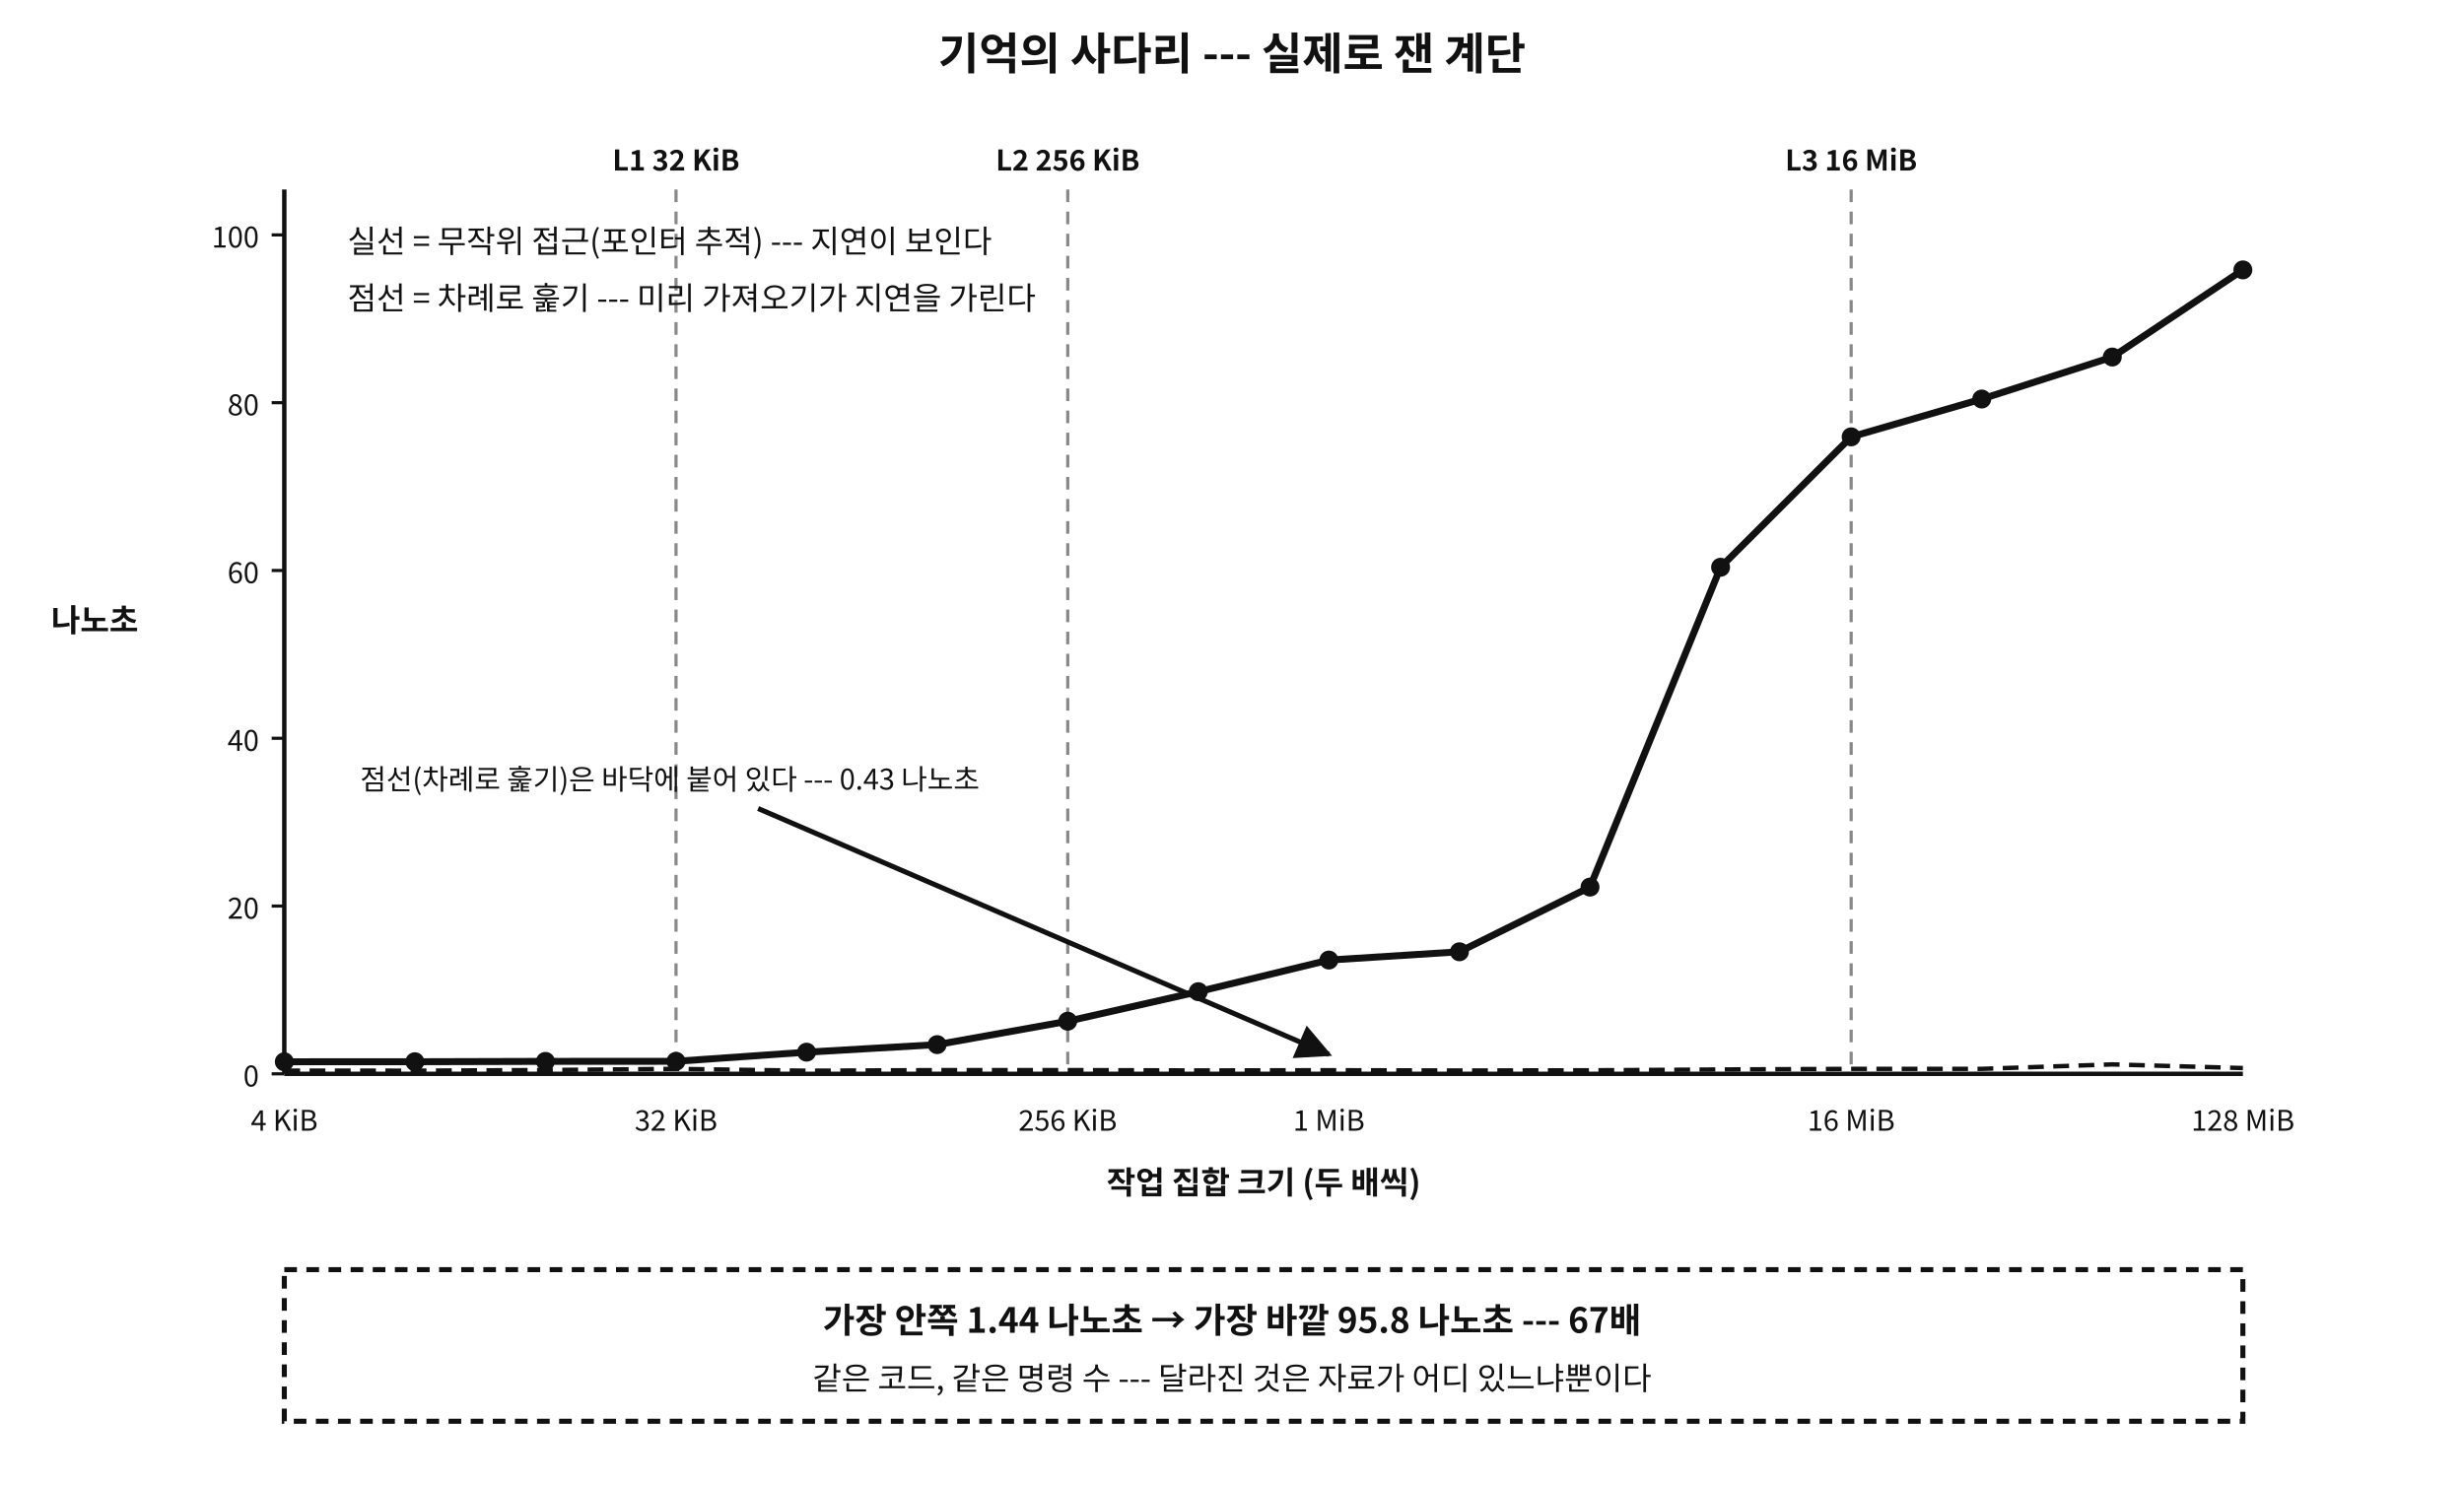
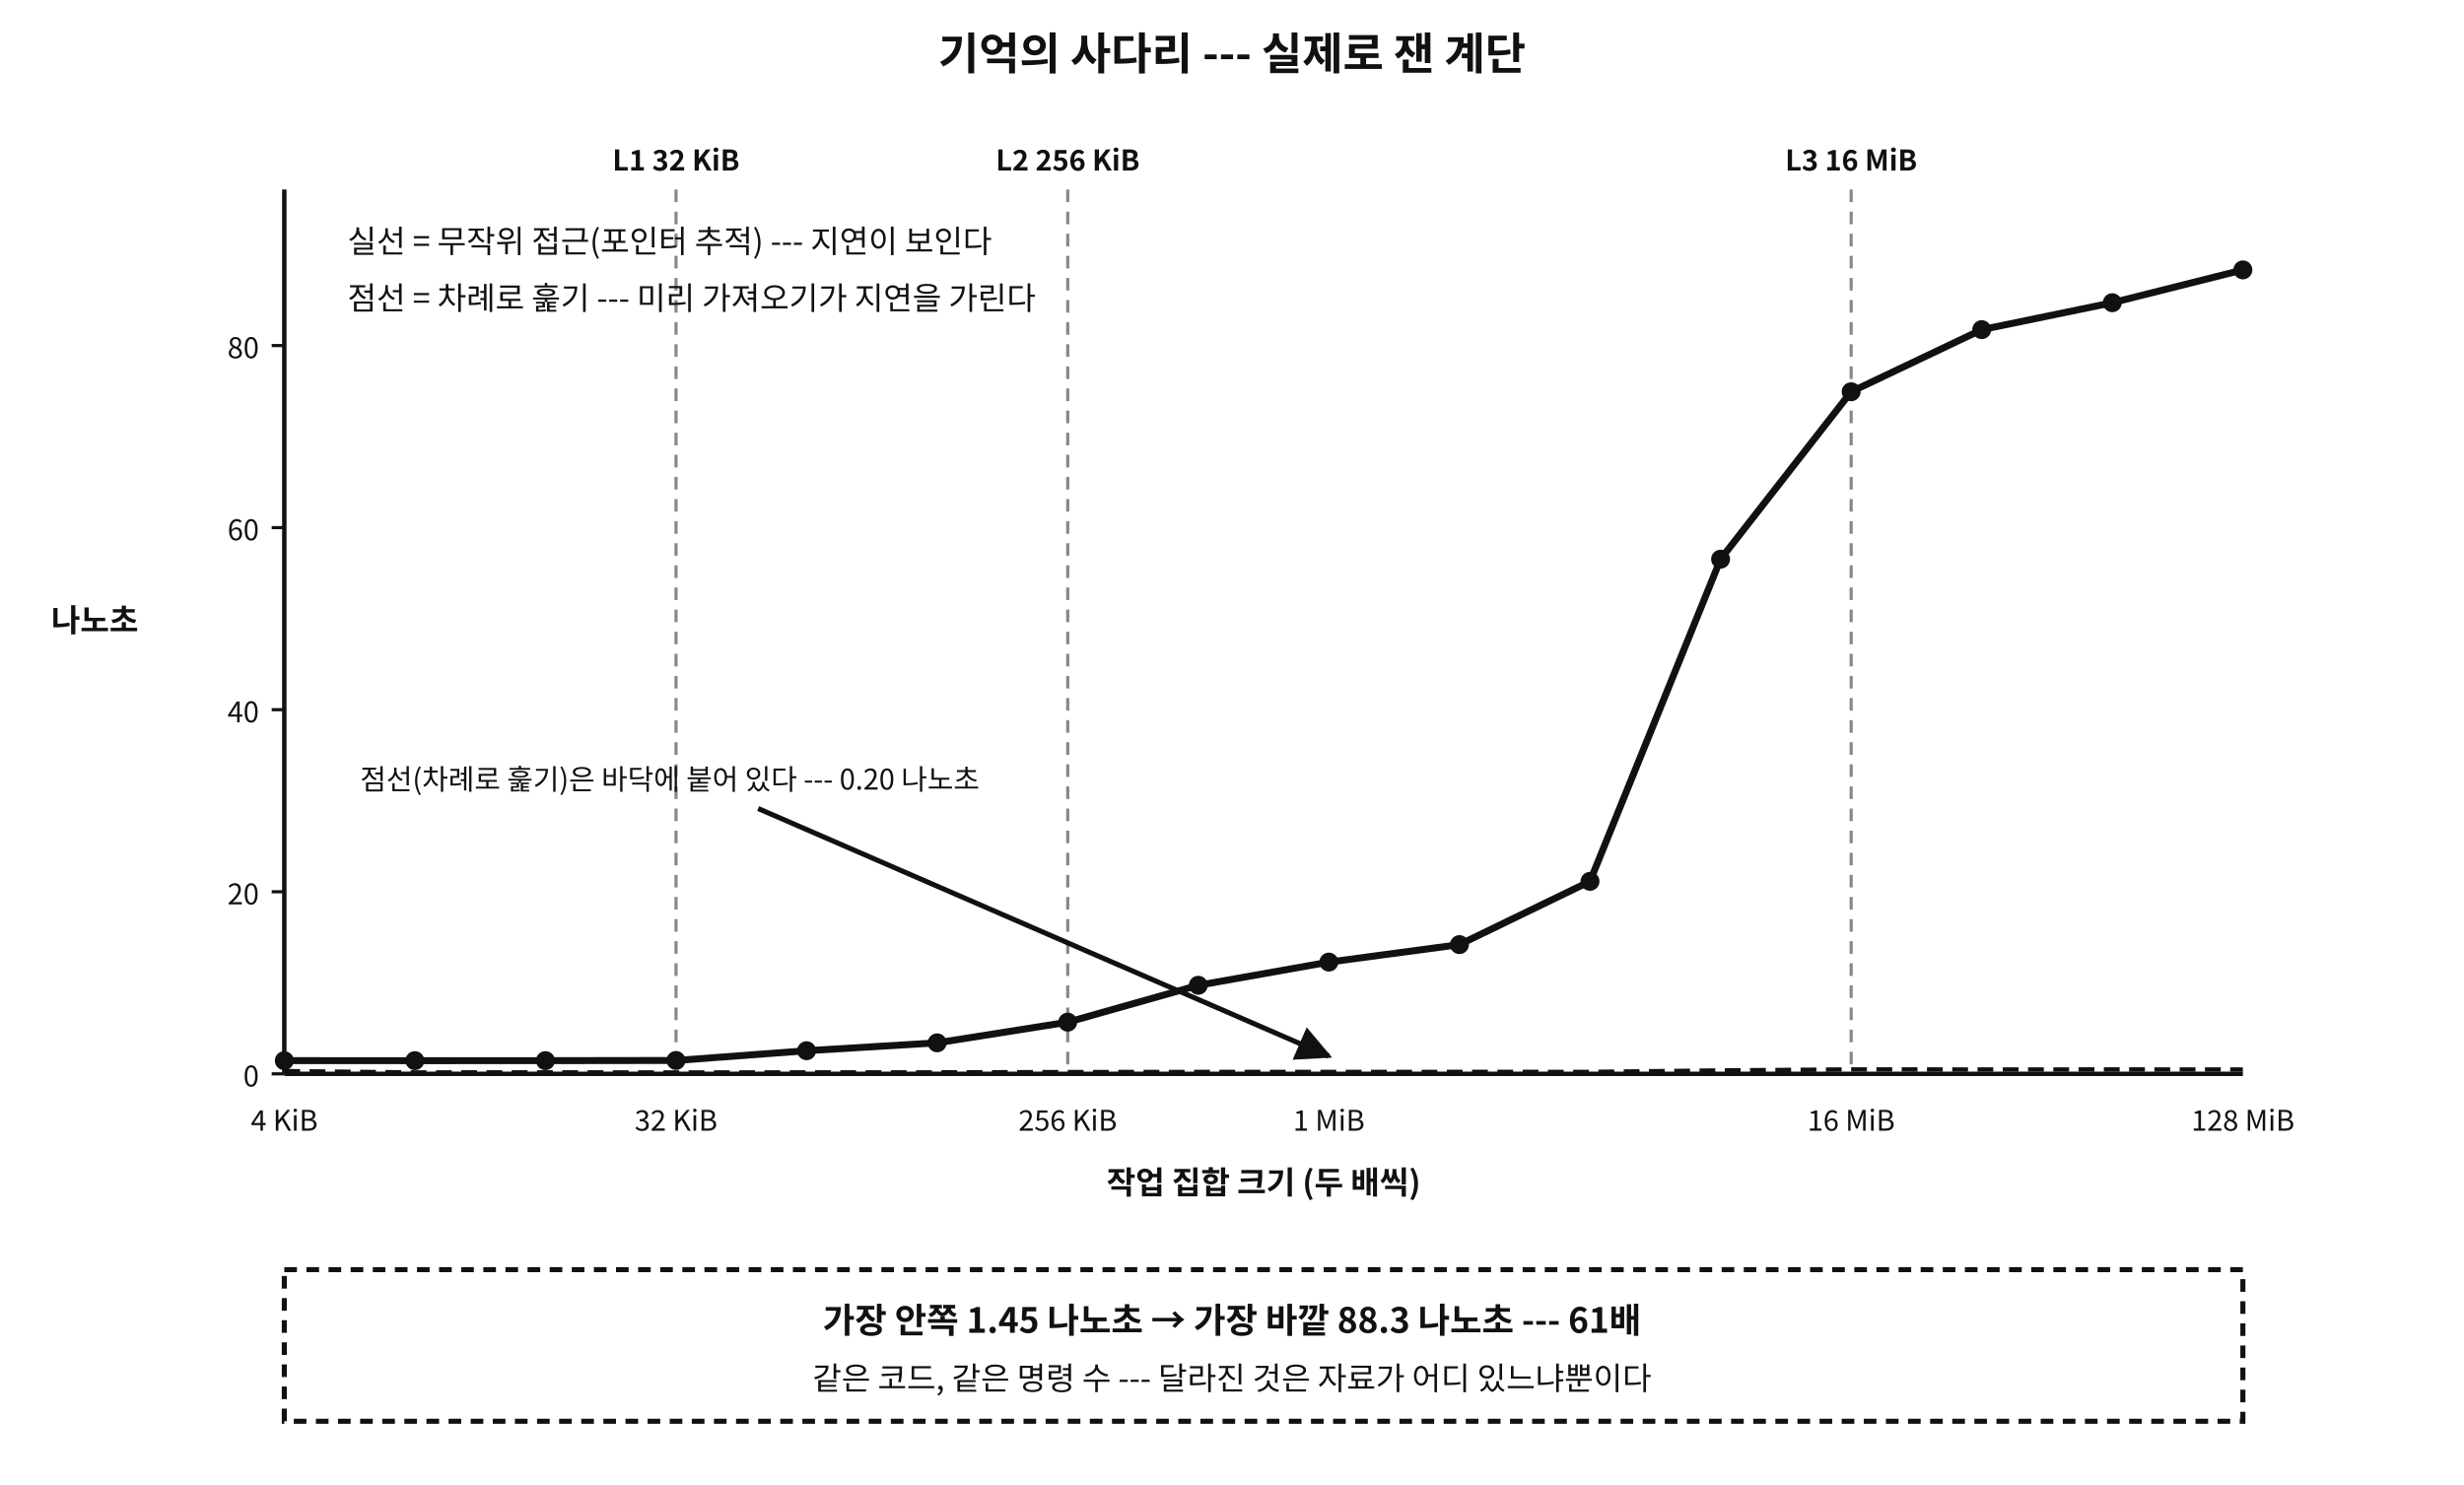
<svg xmlns="http://www.w3.org/2000/svg" viewBox="0 0 780 470" width="780" height="470" font-family="Noto Sans CJK KR, Noto Sans, sans-serif">
  <rect width="780" height="470" fill="none" />
  <defs>
    <marker id="a" viewBox="0 0 10 10" refX="9" refY="5" markerWidth="7" markerHeight="7" orient="auto-start-reverse">
      <path d="M0,0 L10,5 L0,10 z" fill="#111" />
    </marker>
    <pattern id="hatch" width="6" height="6" patternUnits="userSpaceOnUse" patternTransform="rotate(45)">
      <line x1="0" y1="0" x2="0" y2="6" stroke="#111" stroke-width="1" opacity="0.35" />
    </pattern>
  </defs>
  <text x="390.0" y="22" font-size="14" font-weight="bold" text-anchor="middle" fill="#111">기억의 사다리 --- 실제로 잰 계단</text>
  <line x1="90" y1="340" x2="710" y2="340" stroke="#111" stroke-width="1.4" />
  <line x1="90" y1="60" x2="90" y2="340" stroke="#111" stroke-width="1.4" />
  <line x1="86" y1="340.0" x2="90" y2="340.0" stroke="#111" stroke-width="1" />
  <text x="82" y="344.0" font-size="9" font-weight="normal" text-anchor="end" fill="#111">0</text>
-   <line x1="86" y1="286.876" x2="90" y2="286.876" stroke="#111" stroke-width="1" />
-   <text x="82" y="290.876" font-size="9" font-weight="normal" text-anchor="end" fill="#111">20</text>
-   <line x1="86" y1="233.751" x2="90" y2="233.751" stroke="#111" stroke-width="1" />
-   <text x="82" y="237.751" font-size="9" font-weight="normal" text-anchor="end" fill="#111">40</text>
-   <line x1="86" y1="180.627" x2="90" y2="180.627" stroke="#111" stroke-width="1" />
-   <text x="82" y="184.627" font-size="9" font-weight="normal" text-anchor="end" fill="#111">60</text>
-   <line x1="86" y1="127.502" x2="90" y2="127.502" stroke="#111" stroke-width="1" />
-   <text x="82" y="131.502" font-size="9" font-weight="normal" text-anchor="end" fill="#111">80</text>
-   <line x1="86" y1="74.378" x2="90" y2="74.378" stroke="#111" stroke-width="1" />
-   <text x="82" y="78.378" font-size="9" font-weight="normal" text-anchor="end" fill="#111">100</text>
+   <line x1="86" y1="282.352" x2="90" y2="282.352" stroke="#111" stroke-width="1" />
+   <text x="82" y="286.352" font-size="9" font-weight="normal" text-anchor="end" fill="#111">20</text>
+   <line x1="86" y1="224.705" x2="90" y2="224.705" stroke="#111" stroke-width="1" />
+   <text x="82" y="228.705" font-size="9" font-weight="normal" text-anchor="end" fill="#111">40</text>
+   <line x1="86" y1="167.057" x2="90" y2="167.057" stroke="#111" stroke-width="1" />
+   <text x="82" y="171.057" font-size="9" font-weight="normal" text-anchor="end" fill="#111">60</text>
+   <line x1="86" y1="109.41" x2="90" y2="109.41" stroke="#111" stroke-width="1" />
+   <text x="82" y="113.41" font-size="9" font-weight="normal" text-anchor="end" fill="#111">80</text>
  <text x="30" y="200.0" font-size="10" font-weight="bold" text-anchor="middle" fill="#111">나노초</text>
  <text x="400.0" y="378" font-size="10" font-weight="bold" text-anchor="middle" fill="#111">작업 집합 크기 (두 배씩)</text>
  <line x1="214.0" y1="60" x2="214.0" y2="340" stroke="#888" stroke-width="1" stroke-dasharray="4 3" />
  <text x="214.0" y="54" font-size="9" font-weight="bold" text-anchor="middle" fill="#111">L1 32 KiB</text>
  <line x1="338.0" y1="60" x2="338.0" y2="340" stroke="#888" stroke-width="1" stroke-dasharray="4 3" />
  <text x="338.0" y="54" font-size="9" font-weight="bold" text-anchor="middle" fill="#111">L2 256 KiB</text>
  <line x1="586.0" y1="60" x2="586.0" y2="340" stroke="#888" stroke-width="1" stroke-dasharray="4 3" />
  <text x="586.0" y="54" font-size="9" font-weight="bold" text-anchor="middle" fill="#111">L3 16 MiB</text>
-   <polyline points="90.0,336.18 131.333,336.17 172.667,336.058 214.0,336.032 255.333,333.139 296.667,330.751 338.0,323.338 379.333,313.99 420.667,303.976 462.0,301.355 503.333,280.87 544.667,179.604 586.0,138.319 627.333,126.342 668.667,113.047 710.0,85.455" fill="none" stroke="#111" stroke-width="2.2" />
-   <circle cx="90.0" cy="336.18" r="3" fill="#111" />
-   <circle cx="131.333" cy="336.17" r="3" fill="#111" />
-   <circle cx="172.667" cy="336.058" r="3" fill="#111" />
-   <circle cx="214.0" cy="336.032" r="3" fill="#111" />
-   <circle cx="255.333" cy="333.139" r="3" fill="#111" />
-   <circle cx="296.667" cy="330.751" r="3" fill="#111" />
-   <circle cx="338.0" cy="323.338" r="3" fill="#111" />
-   <circle cx="379.333" cy="313.99" r="3" fill="#111" />
-   <circle cx="420.667" cy="303.976" r="3" fill="#111" />
-   <circle cx="462.0" cy="301.355" r="3" fill="#111" />
-   <circle cx="503.333" cy="280.87" r="3" fill="#111" />
-   <circle cx="544.667" cy="179.604" r="3" fill="#111" />
-   <circle cx="586.0" cy="138.319" r="3" fill="#111" />
-   <circle cx="627.333" cy="126.342" r="3" fill="#111" />
-   <circle cx="668.667" cy="113.047" r="3" fill="#111" />
+   <polyline points="90.0,335.823 131.333,335.829 172.667,335.826 214.0,335.766 255.333,332.682 296.667,330.183 338.0,323.64 379.333,311.96 420.667,304.619 462.0,299.082 503.333,279.049 544.667,177.045 586.0,124.038 627.333,104.372 668.667,95.848 710.0,85.455" fill="none" stroke="#111" stroke-width="2.2" />
+   <circle cx="90.0" cy="335.823" r="3" fill="#111" />
+   <circle cx="131.333" cy="335.829" r="3" fill="#111" />
+   <circle cx="172.667" cy="335.826" r="3" fill="#111" />
+   <circle cx="214.0" cy="335.766" r="3" fill="#111" />
+   <circle cx="255.333" cy="332.682" r="3" fill="#111" />
+   <circle cx="296.667" cy="330.183" r="3" fill="#111" />
+   <circle cx="338.0" cy="323.64" r="3" fill="#111" />
+   <circle cx="379.333" cy="311.96" r="3" fill="#111" />
+   <circle cx="420.667" cy="304.619" r="3" fill="#111" />
+   <circle cx="462.0" cy="299.082" r="3" fill="#111" />
+   <circle cx="503.333" cy="279.049" r="3" fill="#111" />
+   <circle cx="544.667" cy="177.045" r="3" fill="#111" />
+   <circle cx="586.0" cy="124.038" r="3" fill="#111" />
+   <circle cx="627.333" cy="104.372" r="3" fill="#111" />
+   <circle cx="668.667" cy="95.848" r="3" fill="#111" />
  <circle cx="710.0" cy="85.455" r="3" fill="#111" />
-   <polyline points="90.0,338.988 131.333,339.004 172.667,338.797 214.0,338.428 255.333,339.015 296.667,338.831 338.0,338.815 379.333,338.935 420.667,338.86 462.0,338.953 503.333,338.884 544.667,338.624 586.0,338.428 627.333,338.422 668.667,337.014 710.0,338.173" fill="none" stroke="#111" stroke-width="1.4" stroke-dasharray="5 3" />
-   <text x="114" y="250.0" font-size="9" font-weight="normal" text-anchor="start" fill="#111">점선(차례로 훑기)은 바닥에 붙어 있다 --- 0.43 나노초</text>
-   <line x1="240" y1="256.0" x2="420.667" y2="333.86" stroke="#111" stroke-width="1.6" marker-end="url(#a)" />
+   <polyline points="90.0,339.135 131.333,339.571 172.667,339.547 214.0,339.579 255.333,339.559 296.667,339.545 338.0,339.455 379.333,339.412 420.667,339.409 462.0,339.395 503.333,339.398 544.667,338.934 586.0,338.608 627.333,338.637 668.667,338.622 710.0,338.637" fill="none" stroke="#111" stroke-width="1.4" stroke-dasharray="5 3" />
+   <text x="114" y="250.0" font-size="9" font-weight="normal" text-anchor="start" fill="#111">점선(차례로 훑기)은 바닥에 붙어 있다 --- 0.20 나노초</text>
+   <line x1="240" y1="256.0" x2="420.667" y2="334.409" stroke="#111" stroke-width="1.6" marker-end="url(#a)" />
  <text x="90.0" y="358" font-size="9" font-weight="normal" text-anchor="middle" fill="#111">4 KiB</text>
  <text x="214.0" y="358" font-size="9" font-weight="normal" text-anchor="middle" fill="#111">32 KiB</text>
  <text x="338.0" y="358" font-size="9" font-weight="normal" text-anchor="middle" fill="#111">256 KiB</text>
  <text x="420.667" y="358" font-size="9" font-weight="normal" text-anchor="middle" fill="#111">1 MiB</text>
  <text x="586.0" y="358" font-size="9" font-weight="normal" text-anchor="middle" fill="#111">16 MiB</text>
  <text x="710.0" y="358" font-size="9" font-weight="normal" text-anchor="middle" fill="#111">128 MiB</text>
  <text x="110" y="80" font-size="10" font-weight="normal" text-anchor="start" fill="#111">실선 = 무작위 접근(포인터 추적) --- 지연이 보인다</text>
  <text x="110" y="98" font-size="10" font-weight="normal" text-anchor="start" fill="#111">점선 = 차례로 훑기 --- 미리 가져오기가 지연을 가린다</text>
  <rect x="90" y="402" width="620" height="48" fill="none" stroke="#111" stroke-width="1.6" stroke-dasharray="4 3" />
-   <text x="390.0" y="422" font-size="11" font-weight="bold" text-anchor="middle" fill="#111">가장 안쪽 1.44 나노초 → 가장 바깥 95.8 나노초 --- 67배</text>
+   <text x="390.0" y="422" font-size="11" font-weight="bold" text-anchor="middle" fill="#111">가장 안쪽 1.45 나노초 → 가장 바깥 88.3 나노초 --- 61배</text>
  <text x="390.0" y="440" font-size="10" font-weight="normal" text-anchor="middle" fill="#111">같은 코드, 같은 명령 수 --- 달라진 것은 자료가 어디 있느냐뿐이다</text>
</svg>
